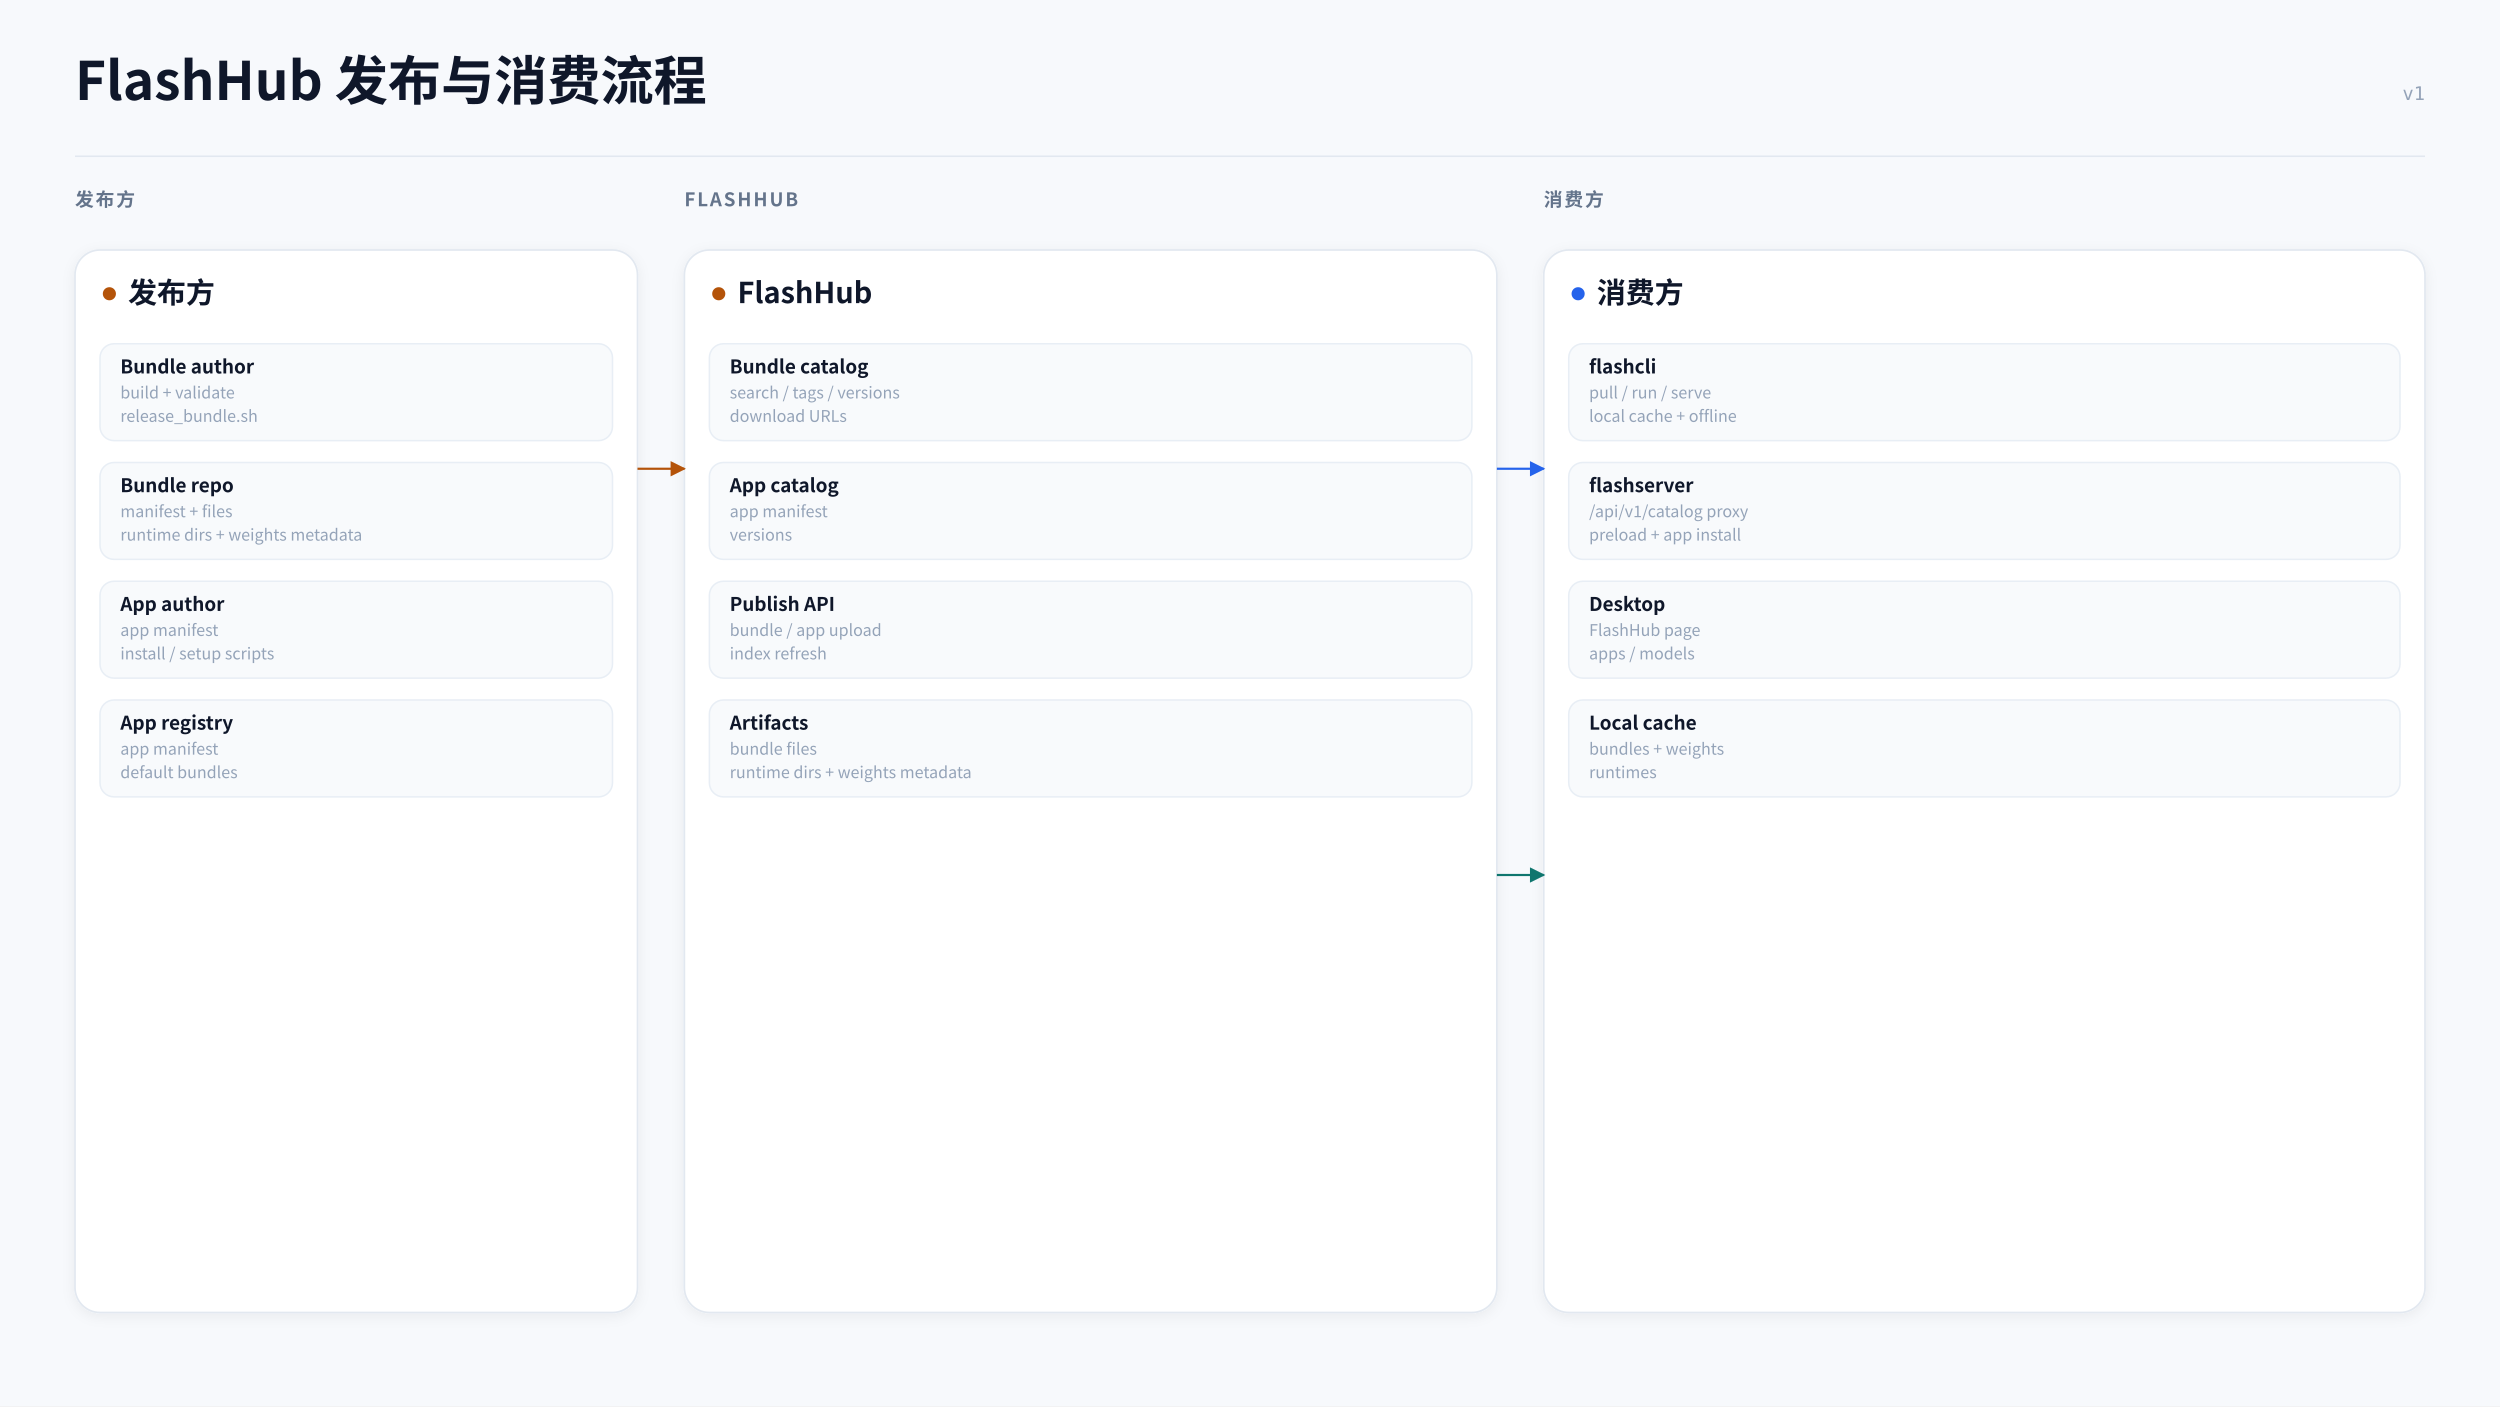
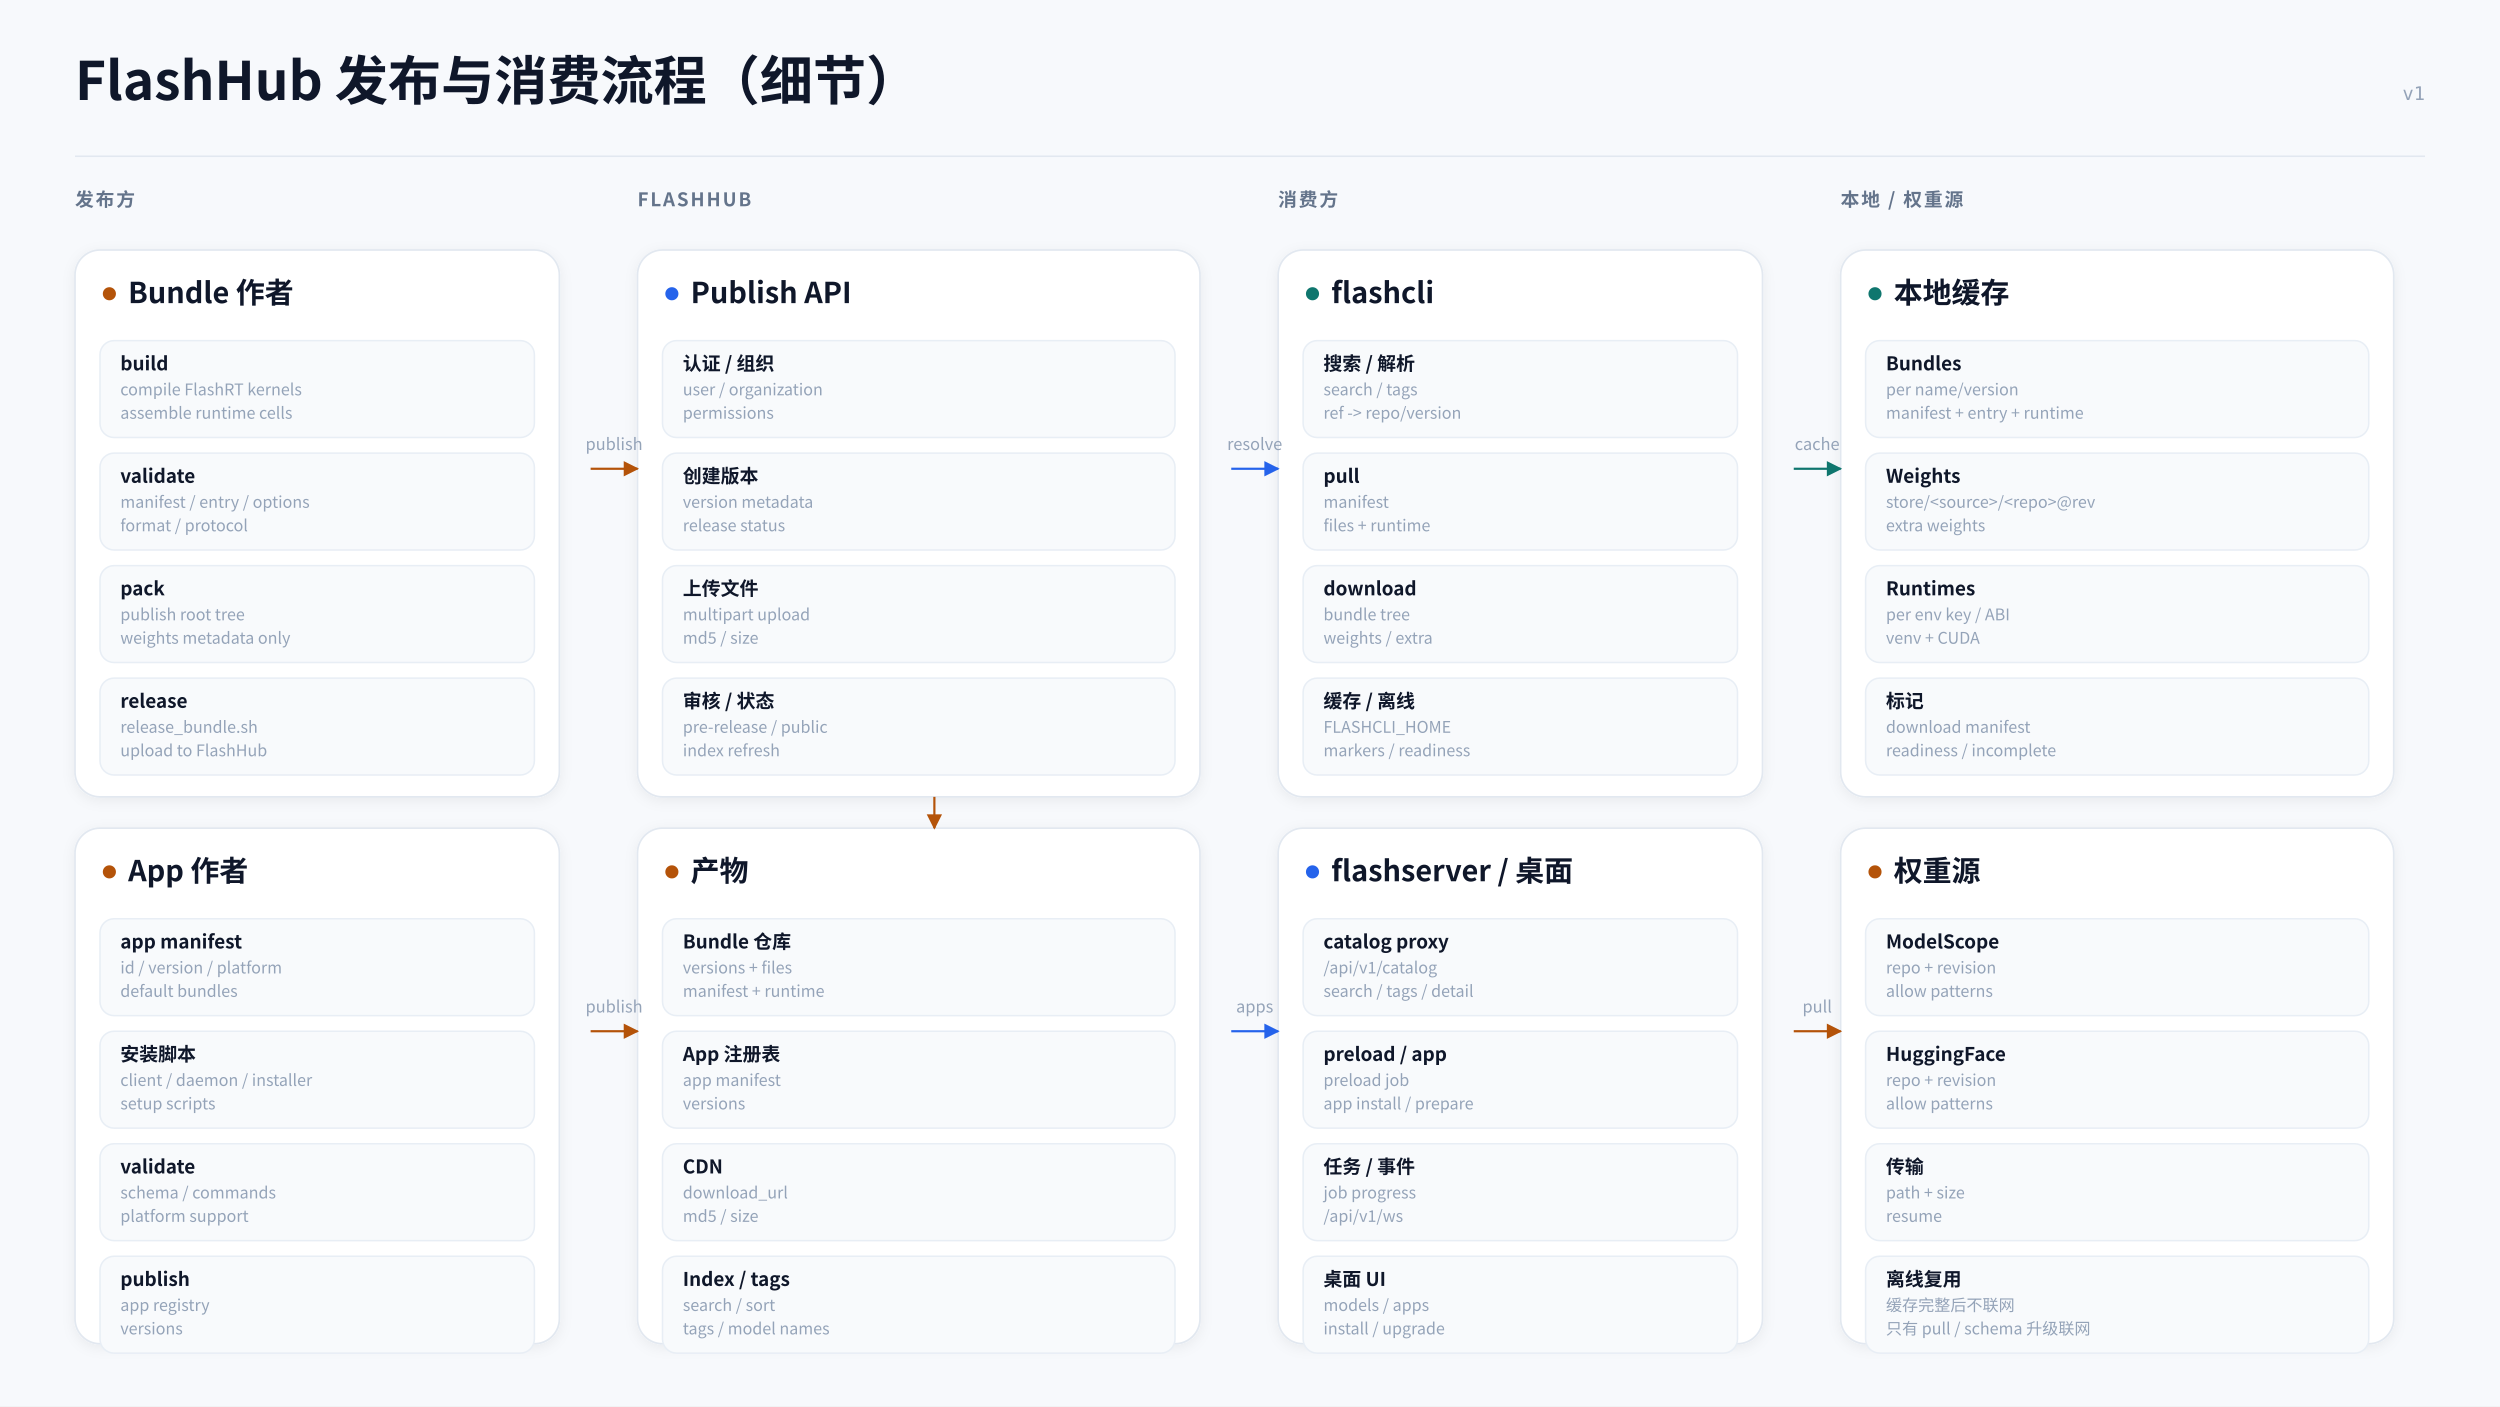
<svg xmlns="http://www.w3.org/2000/svg" width="1600" height="900" viewBox="0 0 1600 900">
  <defs>
    <filter id="shadow" x="-20%" y="-20%" width="140%" height="140%">
      <feDropShadow dx="0" dy="2" stdDeviation="4" flood-color="#0F172A" flood-opacity="0.06" />
    </filter>
    <marker id="arrow-blue" viewBox="0 0 10 10" refX="9" refY="5" markerWidth="7" markerHeight="7" orient="auto-start-reverse">
      <path d="M 0 0 L 10 5 L 0 10 z" fill="#2563EB" />
    </marker>
    <marker id="arrow-green" viewBox="0 0 10 10" refX="9" refY="5" markerWidth="7" markerHeight="7" orient="auto-start-reverse">
      <path d="M 0 0 L 10 5 L 0 10 z" fill="#0F766E" />
    </marker>
    <marker id="arrow-amber" viewBox="0 0 10 10" refX="9" refY="5" markerWidth="7" markerHeight="7" orient="auto-start-reverse">
      <path d="M 0 0 L 10 5 L 0 10 z" fill="#B45309" />
    </marker>
    <marker id="arrow-red" viewBox="0 0 10 10" refX="9" refY="5" markerWidth="7" markerHeight="7" orient="auto-start-reverse">
      <path d="M 0 0 L 10 5 L 0 10 z" fill="#DC2626" />
    </marker>
  </defs>
  <rect width="1600" height="900" fill="#F7F9FC" />
  <path d="M 48 100 L 1552 100" stroke="#E2E8F0" stroke-width="1" />
-   <text x="48" y="64" text-anchor="start" font-family="Noto Sans CJK SC, Microsoft YaHei, sans-serif" font-size="34" font-weight="700" fill="#0F172A">FlashHub 发布与消费流程</text>
+   <text x="48" y="64" text-anchor="start" font-family="Noto Sans CJK SC, Microsoft YaHei, sans-serif" font-size="34" font-weight="700" fill="#0F172A">FlashHub 发布与消费流程（细节）</text>
  <text x="1552" y="64" text-anchor="end" font-family="JetBrains Mono, Consolas, monospace" font-size="12" font-weight="400" fill="#94A3B8">v1</text>
  <text x="48" y="132" text-anchor="start" font-family="Noto Sans CJK SC, Microsoft YaHei, sans-serif" font-size="12" font-weight="600" fill="#64748B" letter-spacing="1.2">发布方</text>
-   <text x="438" y="132" text-anchor="start" font-family="Noto Sans CJK SC, Microsoft YaHei, sans-serif" font-size="12" font-weight="600" fill="#64748B" letter-spacing="1.2">FLASHHUB</text>
-   <text x="988" y="132" text-anchor="start" font-family="Noto Sans CJK SC, Microsoft YaHei, sans-serif" font-size="12" font-weight="600" fill="#64748B" letter-spacing="1.2">消费方</text>
-   <rect x="48" y="160" width="360" height="680" rx="16" fill="#FFFFFF" stroke="#E2E8F0" stroke-width="1.1" filter="url(#shadow)" />
+   <text x="408" y="132" text-anchor="start" font-family="Noto Sans CJK SC, Microsoft YaHei, sans-serif" font-size="12" font-weight="600" fill="#64748B" letter-spacing="1.2">FLASHHUB</text>
+   <text x="818" y="132" text-anchor="start" font-family="Noto Sans CJK SC, Microsoft YaHei, sans-serif" font-size="12" font-weight="600" fill="#64748B" letter-spacing="1.2">消费方</text>
+   <text x="1178" y="132" text-anchor="start" font-family="Noto Sans CJK SC, Microsoft YaHei, sans-serif" font-size="12" font-weight="600" fill="#64748B" letter-spacing="1.2">本地 / 权重源</text>
+   <rect x="48" y="160" width="310" height="350" rx="16" fill="#FFFFFF" stroke="#E2E8F0" stroke-width="1.1" filter="url(#shadow)" />
  <circle cx="70" cy="188" r="4.2" fill="#B45309" />
-   <text x="82" y="194" text-anchor="start" font-family="Noto Sans CJK SC, Microsoft YaHei, sans-serif" font-size="18.5" font-weight="700" fill="#0F172A">发布方</text>
-   <rect x="64" y="220" width="328" height="62" rx="9" fill="#F8FAFC" stroke="#E8EEF5" stroke-width="1" />
-   <text x="77" y="239" text-anchor="start" font-family="Noto Sans CJK SC, Microsoft YaHei, sans-serif" font-size="12.1" font-weight="600" fill="#0F172A">Bundle author</text>
-   <text x="77" y="255" text-anchor="start" font-family="Noto Sans CJK SC, Microsoft YaHei, sans-serif" font-size="10.3" font-weight="400" fill="#94A3B8">build + validate</text>
-   <text x="77" y="270" text-anchor="start" font-family="Noto Sans CJK SC, Microsoft YaHei, sans-serif" font-size="10.3" font-weight="400" fill="#94A3B8">release_bundle.sh</text>
-   <rect x="64" y="296" width="328" height="62" rx="9" fill="#F8FAFC" stroke="#E8EEF5" stroke-width="1" />
-   <text x="77" y="315" text-anchor="start" font-family="Noto Sans CJK SC, Microsoft YaHei, sans-serif" font-size="12.1" font-weight="600" fill="#0F172A">Bundle repo</text>
-   <text x="77" y="331" text-anchor="start" font-family="Noto Sans CJK SC, Microsoft YaHei, sans-serif" font-size="10.3" font-weight="400" fill="#94A3B8">manifest + files</text>
-   <text x="77" y="346" text-anchor="start" font-family="Noto Sans CJK SC, Microsoft YaHei, sans-serif" font-size="10.3" font-weight="400" fill="#94A3B8">runtime dirs + weights metadata</text>
-   <rect x="64" y="372" width="328" height="62" rx="9" fill="#F8FAFC" stroke="#E8EEF5" stroke-width="1" />
-   <text x="77" y="391" text-anchor="start" font-family="Noto Sans CJK SC, Microsoft YaHei, sans-serif" font-size="12.1" font-weight="600" fill="#0F172A">App author</text>
-   <text x="77" y="407" text-anchor="start" font-family="Noto Sans CJK SC, Microsoft YaHei, sans-serif" font-size="10.3" font-weight="400" fill="#94A3B8">app manifest</text>
-   <text x="77" y="422" text-anchor="start" font-family="Noto Sans CJK SC, Microsoft YaHei, sans-serif" font-size="10.3" font-weight="400" fill="#94A3B8">install / setup scripts</text>
-   <rect x="64" y="448" width="328" height="62" rx="9" fill="#F8FAFC" stroke="#E8EEF5" stroke-width="1" />
-   <text x="77" y="467" text-anchor="start" font-family="Noto Sans CJK SC, Microsoft YaHei, sans-serif" font-size="12.1" font-weight="600" fill="#0F172A">App registry</text>
-   <text x="77" y="483" text-anchor="start" font-family="Noto Sans CJK SC, Microsoft YaHei, sans-serif" font-size="10.3" font-weight="400" fill="#94A3B8">app manifest</text>
-   <text x="77" y="498" text-anchor="start" font-family="Noto Sans CJK SC, Microsoft YaHei, sans-serif" font-size="10.3" font-weight="400" fill="#94A3B8">default bundles</text>
-   <rect x="438" y="160" width="520" height="680" rx="16" fill="#FFFFFF" stroke="#E2E8F0" stroke-width="1.1" filter="url(#shadow)" />
-   <circle cx="460" cy="188" r="4.2" fill="#B45309" />
-   <text x="472" y="194" text-anchor="start" font-family="Noto Sans CJK SC, Microsoft YaHei, sans-serif" font-size="18.5" font-weight="700" fill="#0F172A">FlashHub</text>
-   <rect x="454" y="220" width="488" height="62" rx="9" fill="#F8FAFC" stroke="#E8EEF5" stroke-width="1" />
-   <text x="467" y="239" text-anchor="start" font-family="Noto Sans CJK SC, Microsoft YaHei, sans-serif" font-size="12.1" font-weight="600" fill="#0F172A">Bundle catalog</text>
-   <text x="467" y="255" text-anchor="start" font-family="Noto Sans CJK SC, Microsoft YaHei, sans-serif" font-size="10.3" font-weight="400" fill="#94A3B8">search / tags / versions</text>
-   <text x="467" y="270" text-anchor="start" font-family="Noto Sans CJK SC, Microsoft YaHei, sans-serif" font-size="10.3" font-weight="400" fill="#94A3B8">download URLs</text>
-   <rect x="454" y="296" width="488" height="62" rx="9" fill="#F8FAFC" stroke="#E8EEF5" stroke-width="1" />
-   <text x="467" y="315" text-anchor="start" font-family="Noto Sans CJK SC, Microsoft YaHei, sans-serif" font-size="12.1" font-weight="600" fill="#0F172A">App catalog</text>
-   <text x="467" y="331" text-anchor="start" font-family="Noto Sans CJK SC, Microsoft YaHei, sans-serif" font-size="10.3" font-weight="400" fill="#94A3B8">app manifest</text>
-   <text x="467" y="346" text-anchor="start" font-family="Noto Sans CJK SC, Microsoft YaHei, sans-serif" font-size="10.3" font-weight="400" fill="#94A3B8">versions</text>
-   <rect x="454" y="372" width="488" height="62" rx="9" fill="#F8FAFC" stroke="#E8EEF5" stroke-width="1" />
-   <text x="467" y="391" text-anchor="start" font-family="Noto Sans CJK SC, Microsoft YaHei, sans-serif" font-size="12.1" font-weight="600" fill="#0F172A">Publish API</text>
-   <text x="467" y="407" text-anchor="start" font-family="Noto Sans CJK SC, Microsoft YaHei, sans-serif" font-size="10.3" font-weight="400" fill="#94A3B8">bundle / app upload</text>
-   <text x="467" y="422" text-anchor="start" font-family="Noto Sans CJK SC, Microsoft YaHei, sans-serif" font-size="10.3" font-weight="400" fill="#94A3B8">index refresh</text>
-   <rect x="454" y="448" width="488" height="62" rx="9" fill="#F8FAFC" stroke="#E8EEF5" stroke-width="1" />
-   <text x="467" y="467" text-anchor="start" font-family="Noto Sans CJK SC, Microsoft YaHei, sans-serif" font-size="12.1" font-weight="600" fill="#0F172A">Artifacts</text>
-   <text x="467" y="483" text-anchor="start" font-family="Noto Sans CJK SC, Microsoft YaHei, sans-serif" font-size="10.3" font-weight="400" fill="#94A3B8">bundle files</text>
-   <text x="467" y="498" text-anchor="start" font-family="Noto Sans CJK SC, Microsoft YaHei, sans-serif" font-size="10.3" font-weight="400" fill="#94A3B8">runtime dirs + weights metadata</text>
-   <rect x="988" y="160" width="564" height="680" rx="16" fill="#FFFFFF" stroke="#E2E8F0" stroke-width="1.1" filter="url(#shadow)" />
-   <circle cx="1010" cy="188" r="4.2" fill="#2563EB" />
-   <text x="1022" y="194" text-anchor="start" font-family="Noto Sans CJK SC, Microsoft YaHei, sans-serif" font-size="18.5" font-weight="700" fill="#0F172A">消费方</text>
-   <rect x="1004" y="220" width="532" height="62" rx="9" fill="#F8FAFC" stroke="#E8EEF5" stroke-width="1" />
-   <text x="1017" y="239" text-anchor="start" font-family="Noto Sans CJK SC, Microsoft YaHei, sans-serif" font-size="12.1" font-weight="600" fill="#0F172A">flashcli</text>
-   <text x="1017" y="255" text-anchor="start" font-family="Noto Sans CJK SC, Microsoft YaHei, sans-serif" font-size="10.3" font-weight="400" fill="#94A3B8">pull / run / serve</text>
-   <text x="1017" y="270" text-anchor="start" font-family="Noto Sans CJK SC, Microsoft YaHei, sans-serif" font-size="10.3" font-weight="400" fill="#94A3B8">local cache + offline</text>
-   <rect x="1004" y="296" width="532" height="62" rx="9" fill="#F8FAFC" stroke="#E8EEF5" stroke-width="1" />
-   <text x="1017" y="315" text-anchor="start" font-family="Noto Sans CJK SC, Microsoft YaHei, sans-serif" font-size="12.1" font-weight="600" fill="#0F172A">flashserver</text>
-   <text x="1017" y="331" text-anchor="start" font-family="Noto Sans CJK SC, Microsoft YaHei, sans-serif" font-size="10.3" font-weight="400" fill="#94A3B8">/api/v1/catalog proxy</text>
-   <text x="1017" y="346" text-anchor="start" font-family="Noto Sans CJK SC, Microsoft YaHei, sans-serif" font-size="10.3" font-weight="400" fill="#94A3B8">preload + app install</text>
-   <rect x="1004" y="372" width="532" height="62" rx="9" fill="#F8FAFC" stroke="#E8EEF5" stroke-width="1" />
-   <text x="1017" y="391" text-anchor="start" font-family="Noto Sans CJK SC, Microsoft YaHei, sans-serif" font-size="12.1" font-weight="600" fill="#0F172A">Desktop</text>
-   <text x="1017" y="407" text-anchor="start" font-family="Noto Sans CJK SC, Microsoft YaHei, sans-serif" font-size="10.3" font-weight="400" fill="#94A3B8">FlashHub page</text>
-   <text x="1017" y="422" text-anchor="start" font-family="Noto Sans CJK SC, Microsoft YaHei, sans-serif" font-size="10.3" font-weight="400" fill="#94A3B8">apps / models</text>
-   <rect x="1004" y="448" width="532" height="62" rx="9" fill="#F8FAFC" stroke="#E8EEF5" stroke-width="1" />
-   <text x="1017" y="467" text-anchor="start" font-family="Noto Sans CJK SC, Microsoft YaHei, sans-serif" font-size="12.1" font-weight="600" fill="#0F172A">Local cache</text>
-   <text x="1017" y="483" text-anchor="start" font-family="Noto Sans CJK SC, Microsoft YaHei, sans-serif" font-size="10.3" font-weight="400" fill="#94A3B8">bundles + weights</text>
-   <text x="1017" y="498" text-anchor="start" font-family="Noto Sans CJK SC, Microsoft YaHei, sans-serif" font-size="10.3" font-weight="400" fill="#94A3B8">runtimes</text>
-   <path d="M 408 300 L 438 300" fill="none" stroke="#B45309" stroke-width="1.4" marker-end="url(#arrow-amber)" />
-   <path d="M 958 300 L 988 300" fill="none" stroke="#2563EB" stroke-width="1.4" marker-end="url(#arrow-blue)" />
-   <path d="M 958 560 L 988 560" fill="none" stroke="#0F766E" stroke-width="1.4" marker-end="url(#arrow-green)" />
+   <text x="82" y="194" text-anchor="start" font-family="Noto Sans CJK SC, Microsoft YaHei, sans-serif" font-size="18.5" font-weight="700" fill="#0F172A">Bundle 作者</text>
+   <rect x="64" y="218" width="278" height="62" rx="9" fill="#F8FAFC" stroke="#E8EEF5" stroke-width="1" />
+   <text x="77" y="237" text-anchor="start" font-family="Noto Sans CJK SC, Microsoft YaHei, sans-serif" font-size="12.1" font-weight="600" fill="#0F172A">build</text>
+   <text x="77" y="253" text-anchor="start" font-family="Noto Sans CJK SC, Microsoft YaHei, sans-serif" font-size="10.3" font-weight="400" fill="#94A3B8">compile FlashRT kernels</text>
+   <text x="77" y="268" text-anchor="start" font-family="Noto Sans CJK SC, Microsoft YaHei, sans-serif" font-size="10.3" font-weight="400" fill="#94A3B8">assemble runtime cells</text>
+   <rect x="64" y="290" width="278" height="62" rx="9" fill="#F8FAFC" stroke="#E8EEF5" stroke-width="1" />
+   <text x="77" y="309" text-anchor="start" font-family="Noto Sans CJK SC, Microsoft YaHei, sans-serif" font-size="12.1" font-weight="600" fill="#0F172A">validate</text>
+   <text x="77" y="325" text-anchor="start" font-family="Noto Sans CJK SC, Microsoft YaHei, sans-serif" font-size="10.3" font-weight="400" fill="#94A3B8">manifest / entry / options</text>
+   <text x="77" y="340" text-anchor="start" font-family="Noto Sans CJK SC, Microsoft YaHei, sans-serif" font-size="10.3" font-weight="400" fill="#94A3B8">format / protocol</text>
+   <rect x="64" y="362" width="278" height="62" rx="9" fill="#F8FAFC" stroke="#E8EEF5" stroke-width="1" />
+   <text x="77" y="381" text-anchor="start" font-family="Noto Sans CJK SC, Microsoft YaHei, sans-serif" font-size="12.1" font-weight="600" fill="#0F172A">pack</text>
+   <text x="77" y="397" text-anchor="start" font-family="Noto Sans CJK SC, Microsoft YaHei, sans-serif" font-size="10.3" font-weight="400" fill="#94A3B8">publish root tree</text>
+   <text x="77" y="412" text-anchor="start" font-family="Noto Sans CJK SC, Microsoft YaHei, sans-serif" font-size="10.3" font-weight="400" fill="#94A3B8">weights metadata only</text>
+   <rect x="64" y="434" width="278" height="62" rx="9" fill="#F8FAFC" stroke="#E8EEF5" stroke-width="1" />
+   <text x="77" y="453" text-anchor="start" font-family="Noto Sans CJK SC, Microsoft YaHei, sans-serif" font-size="12.1" font-weight="600" fill="#0F172A">release</text>
+   <text x="77" y="469" text-anchor="start" font-family="Noto Sans CJK SC, Microsoft YaHei, sans-serif" font-size="10.3" font-weight="400" fill="#94A3B8">release_bundle.sh</text>
+   <text x="77" y="484" text-anchor="start" font-family="Noto Sans CJK SC, Microsoft YaHei, sans-serif" font-size="10.3" font-weight="400" fill="#94A3B8">upload to FlashHub</text>
+   <rect x="48" y="530" width="310" height="330" rx="16" fill="#FFFFFF" stroke="#E2E8F0" stroke-width="1.1" filter="url(#shadow)" />
+   <circle cx="70" cy="558" r="4.2" fill="#B45309" />
+   <text x="82" y="564" text-anchor="start" font-family="Noto Sans CJK SC, Microsoft YaHei, sans-serif" font-size="18.5" font-weight="700" fill="#0F172A">App 作者</text>
+   <rect x="64" y="588" width="278" height="62" rx="9" fill="#F8FAFC" stroke="#E8EEF5" stroke-width="1" />
+   <text x="77" y="607" text-anchor="start" font-family="Noto Sans CJK SC, Microsoft YaHei, sans-serif" font-size="12.1" font-weight="600" fill="#0F172A">app manifest</text>
+   <text x="77" y="623" text-anchor="start" font-family="Noto Sans CJK SC, Microsoft YaHei, sans-serif" font-size="10.3" font-weight="400" fill="#94A3B8">id / version / platform</text>
+   <text x="77" y="638" text-anchor="start" font-family="Noto Sans CJK SC, Microsoft YaHei, sans-serif" font-size="10.3" font-weight="400" fill="#94A3B8">default bundles</text>
+   <rect x="64" y="660" width="278" height="62" rx="9" fill="#F8FAFC" stroke="#E8EEF5" stroke-width="1" />
+   <text x="77" y="679" text-anchor="start" font-family="Noto Sans CJK SC, Microsoft YaHei, sans-serif" font-size="12.1" font-weight="600" fill="#0F172A">安装脚本</text>
+   <text x="77" y="695" text-anchor="start" font-family="Noto Sans CJK SC, Microsoft YaHei, sans-serif" font-size="10.3" font-weight="400" fill="#94A3B8">client / daemon / installer</text>
+   <text x="77" y="710" text-anchor="start" font-family="Noto Sans CJK SC, Microsoft YaHei, sans-serif" font-size="10.3" font-weight="400" fill="#94A3B8">setup scripts</text>
+   <rect x="64" y="732" width="278" height="62" rx="9" fill="#F8FAFC" stroke="#E8EEF5" stroke-width="1" />
+   <text x="77" y="751" text-anchor="start" font-family="Noto Sans CJK SC, Microsoft YaHei, sans-serif" font-size="12.1" font-weight="600" fill="#0F172A">validate</text>
+   <text x="77" y="767" text-anchor="start" font-family="Noto Sans CJK SC, Microsoft YaHei, sans-serif" font-size="10.3" font-weight="400" fill="#94A3B8">schema / commands</text>
+   <text x="77" y="782" text-anchor="start" font-family="Noto Sans CJK SC, Microsoft YaHei, sans-serif" font-size="10.3" font-weight="400" fill="#94A3B8">platform support</text>
+   <rect x="64" y="804" width="278" height="62" rx="9" fill="#F8FAFC" stroke="#E8EEF5" stroke-width="1" />
+   <text x="77" y="823" text-anchor="start" font-family="Noto Sans CJK SC, Microsoft YaHei, sans-serif" font-size="12.1" font-weight="600" fill="#0F172A">publish</text>
+   <text x="77" y="839" text-anchor="start" font-family="Noto Sans CJK SC, Microsoft YaHei, sans-serif" font-size="10.3" font-weight="400" fill="#94A3B8">app registry</text>
+   <text x="77" y="854" text-anchor="start" font-family="Noto Sans CJK SC, Microsoft YaHei, sans-serif" font-size="10.3" font-weight="400" fill="#94A3B8">versions</text>
+   <rect x="408" y="160" width="360" height="350" rx="16" fill="#FFFFFF" stroke="#E2E8F0" stroke-width="1.1" filter="url(#shadow)" />
+   <circle cx="430" cy="188" r="4.2" fill="#2563EB" />
+   <text x="442" y="194" text-anchor="start" font-family="Noto Sans CJK SC, Microsoft YaHei, sans-serif" font-size="18.5" font-weight="700" fill="#0F172A">Publish API</text>
+   <rect x="424" y="218" width="328" height="62" rx="9" fill="#F8FAFC" stroke="#E8EEF5" stroke-width="1" />
+   <text x="437" y="237" text-anchor="start" font-family="Noto Sans CJK SC, Microsoft YaHei, sans-serif" font-size="12.1" font-weight="600" fill="#0F172A">认证 / 组织</text>
+   <text x="437" y="253" text-anchor="start" font-family="Noto Sans CJK SC, Microsoft YaHei, sans-serif" font-size="10.3" font-weight="400" fill="#94A3B8">user / organization</text>
+   <text x="437" y="268" text-anchor="start" font-family="Noto Sans CJK SC, Microsoft YaHei, sans-serif" font-size="10.3" font-weight="400" fill="#94A3B8">permissions</text>
+   <rect x="424" y="290" width="328" height="62" rx="9" fill="#F8FAFC" stroke="#E8EEF5" stroke-width="1" />
+   <text x="437" y="309" text-anchor="start" font-family="Noto Sans CJK SC, Microsoft YaHei, sans-serif" font-size="12.1" font-weight="600" fill="#0F172A">创建版本</text>
+   <text x="437" y="325" text-anchor="start" font-family="Noto Sans CJK SC, Microsoft YaHei, sans-serif" font-size="10.3" font-weight="400" fill="#94A3B8">version metadata</text>
+   <text x="437" y="340" text-anchor="start" font-family="Noto Sans CJK SC, Microsoft YaHei, sans-serif" font-size="10.3" font-weight="400" fill="#94A3B8">release status</text>
+   <rect x="424" y="362" width="328" height="62" rx="9" fill="#F8FAFC" stroke="#E8EEF5" stroke-width="1" />
+   <text x="437" y="381" text-anchor="start" font-family="Noto Sans CJK SC, Microsoft YaHei, sans-serif" font-size="12.1" font-weight="600" fill="#0F172A">上传文件</text>
+   <text x="437" y="397" text-anchor="start" font-family="Noto Sans CJK SC, Microsoft YaHei, sans-serif" font-size="10.3" font-weight="400" fill="#94A3B8">multipart upload</text>
+   <text x="437" y="412" text-anchor="start" font-family="Noto Sans CJK SC, Microsoft YaHei, sans-serif" font-size="10.3" font-weight="400" fill="#94A3B8">md5 / size</text>
+   <rect x="424" y="434" width="328" height="62" rx="9" fill="#F8FAFC" stroke="#E8EEF5" stroke-width="1" />
+   <text x="437" y="453" text-anchor="start" font-family="Noto Sans CJK SC, Microsoft YaHei, sans-serif" font-size="12.1" font-weight="600" fill="#0F172A">审核 / 状态</text>
+   <text x="437" y="469" text-anchor="start" font-family="Noto Sans CJK SC, Microsoft YaHei, sans-serif" font-size="10.3" font-weight="400" fill="#94A3B8">pre-release / public</text>
+   <text x="437" y="484" text-anchor="start" font-family="Noto Sans CJK SC, Microsoft YaHei, sans-serif" font-size="10.3" font-weight="400" fill="#94A3B8">index refresh</text>
+   <rect x="408" y="530" width="360" height="330" rx="16" fill="#FFFFFF" stroke="#E2E8F0" stroke-width="1.1" filter="url(#shadow)" />
+   <circle cx="430" cy="558" r="4.2" fill="#B45309" />
+   <text x="442" y="564" text-anchor="start" font-family="Noto Sans CJK SC, Microsoft YaHei, sans-serif" font-size="18.5" font-weight="700" fill="#0F172A">产物</text>
+   <rect x="424" y="588" width="328" height="62" rx="9" fill="#F8FAFC" stroke="#E8EEF5" stroke-width="1" />
+   <text x="437" y="607" text-anchor="start" font-family="Noto Sans CJK SC, Microsoft YaHei, sans-serif" font-size="12.1" font-weight="600" fill="#0F172A">Bundle 仓库</text>
+   <text x="437" y="623" text-anchor="start" font-family="Noto Sans CJK SC, Microsoft YaHei, sans-serif" font-size="10.3" font-weight="400" fill="#94A3B8">versions + files</text>
+   <text x="437" y="638" text-anchor="start" font-family="Noto Sans CJK SC, Microsoft YaHei, sans-serif" font-size="10.3" font-weight="400" fill="#94A3B8">manifest + runtime</text>
+   <rect x="424" y="660" width="328" height="62" rx="9" fill="#F8FAFC" stroke="#E8EEF5" stroke-width="1" />
+   <text x="437" y="679" text-anchor="start" font-family="Noto Sans CJK SC, Microsoft YaHei, sans-serif" font-size="12.1" font-weight="600" fill="#0F172A">App 注册表</text>
+   <text x="437" y="695" text-anchor="start" font-family="Noto Sans CJK SC, Microsoft YaHei, sans-serif" font-size="10.3" font-weight="400" fill="#94A3B8">app manifest</text>
+   <text x="437" y="710" text-anchor="start" font-family="Noto Sans CJK SC, Microsoft YaHei, sans-serif" font-size="10.3" font-weight="400" fill="#94A3B8">versions</text>
+   <rect x="424" y="732" width="328" height="62" rx="9" fill="#F8FAFC" stroke="#E8EEF5" stroke-width="1" />
+   <text x="437" y="751" text-anchor="start" font-family="Noto Sans CJK SC, Microsoft YaHei, sans-serif" font-size="12.1" font-weight="600" fill="#0F172A">CDN</text>
+   <text x="437" y="767" text-anchor="start" font-family="Noto Sans CJK SC, Microsoft YaHei, sans-serif" font-size="10.3" font-weight="400" fill="#94A3B8">download_url</text>
+   <text x="437" y="782" text-anchor="start" font-family="Noto Sans CJK SC, Microsoft YaHei, sans-serif" font-size="10.3" font-weight="400" fill="#94A3B8">md5 / size</text>
+   <rect x="424" y="804" width="328" height="62" rx="9" fill="#F8FAFC" stroke="#E8EEF5" stroke-width="1" />
+   <text x="437" y="823" text-anchor="start" font-family="Noto Sans CJK SC, Microsoft YaHei, sans-serif" font-size="12.1" font-weight="600" fill="#0F172A">Index / tags</text>
+   <text x="437" y="839" text-anchor="start" font-family="Noto Sans CJK SC, Microsoft YaHei, sans-serif" font-size="10.3" font-weight="400" fill="#94A3B8">search / sort</text>
+   <text x="437" y="854" text-anchor="start" font-family="Noto Sans CJK SC, Microsoft YaHei, sans-serif" font-size="10.3" font-weight="400" fill="#94A3B8">tags / model names</text>
+   <rect x="818" y="160" width="310" height="350" rx="16" fill="#FFFFFF" stroke="#E2E8F0" stroke-width="1.1" filter="url(#shadow)" />
+   <circle cx="840" cy="188" r="4.2" fill="#0F766E" />
+   <text x="852" y="194" text-anchor="start" font-family="Noto Sans CJK SC, Microsoft YaHei, sans-serif" font-size="18.5" font-weight="700" fill="#0F172A">flashcli</text>
+   <rect x="834" y="218" width="278" height="62" rx="9" fill="#F8FAFC" stroke="#E8EEF5" stroke-width="1" />
+   <text x="847" y="237" text-anchor="start" font-family="Noto Sans CJK SC, Microsoft YaHei, sans-serif" font-size="12.1" font-weight="600" fill="#0F172A">搜索 / 解析</text>
+   <text x="847" y="253" text-anchor="start" font-family="Noto Sans CJK SC, Microsoft YaHei, sans-serif" font-size="10.3" font-weight="400" fill="#94A3B8">search / tags</text>
+   <text x="847" y="268" text-anchor="start" font-family="Noto Sans CJK SC, Microsoft YaHei, sans-serif" font-size="10.3" font-weight="400" fill="#94A3B8">ref -&gt; repo/version</text>
+   <rect x="834" y="290" width="278" height="62" rx="9" fill="#F8FAFC" stroke="#E8EEF5" stroke-width="1" />
+   <text x="847" y="309" text-anchor="start" font-family="Noto Sans CJK SC, Microsoft YaHei, sans-serif" font-size="12.1" font-weight="600" fill="#0F172A">pull</text>
+   <text x="847" y="325" text-anchor="start" font-family="Noto Sans CJK SC, Microsoft YaHei, sans-serif" font-size="10.3" font-weight="400" fill="#94A3B8">manifest</text>
+   <text x="847" y="340" text-anchor="start" font-family="Noto Sans CJK SC, Microsoft YaHei, sans-serif" font-size="10.3" font-weight="400" fill="#94A3B8">files + runtime</text>
+   <rect x="834" y="362" width="278" height="62" rx="9" fill="#F8FAFC" stroke="#E8EEF5" stroke-width="1" />
+   <text x="847" y="381" text-anchor="start" font-family="Noto Sans CJK SC, Microsoft YaHei, sans-serif" font-size="12.1" font-weight="600" fill="#0F172A">download</text>
+   <text x="847" y="397" text-anchor="start" font-family="Noto Sans CJK SC, Microsoft YaHei, sans-serif" font-size="10.3" font-weight="400" fill="#94A3B8">bundle tree</text>
+   <text x="847" y="412" text-anchor="start" font-family="Noto Sans CJK SC, Microsoft YaHei, sans-serif" font-size="10.3" font-weight="400" fill="#94A3B8">weights / extra</text>
+   <rect x="834" y="434" width="278" height="62" rx="9" fill="#F8FAFC" stroke="#E8EEF5" stroke-width="1" />
+   <text x="847" y="453" text-anchor="start" font-family="Noto Sans CJK SC, Microsoft YaHei, sans-serif" font-size="12.1" font-weight="600" fill="#0F172A">缓存 / 离线</text>
+   <text x="847" y="469" text-anchor="start" font-family="Noto Sans CJK SC, Microsoft YaHei, sans-serif" font-size="10.3" font-weight="400" fill="#94A3B8">FLASHCLI_HOME</text>
+   <text x="847" y="484" text-anchor="start" font-family="Noto Sans CJK SC, Microsoft YaHei, sans-serif" font-size="10.3" font-weight="400" fill="#94A3B8">markers / readiness</text>
+   <rect x="818" y="530" width="310" height="330" rx="16" fill="#FFFFFF" stroke="#E2E8F0" stroke-width="1.1" filter="url(#shadow)" />
+   <circle cx="840" cy="558" r="4.2" fill="#2563EB" />
+   <text x="852" y="564" text-anchor="start" font-family="Noto Sans CJK SC, Microsoft YaHei, sans-serif" font-size="18.5" font-weight="700" fill="#0F172A">flashserver / 桌面</text>
+   <rect x="834" y="588" width="278" height="62" rx="9" fill="#F8FAFC" stroke="#E8EEF5" stroke-width="1" />
+   <text x="847" y="607" text-anchor="start" font-family="Noto Sans CJK SC, Microsoft YaHei, sans-serif" font-size="12.1" font-weight="600" fill="#0F172A">catalog proxy</text>
+   <text x="847" y="623" text-anchor="start" font-family="Noto Sans CJK SC, Microsoft YaHei, sans-serif" font-size="10.3" font-weight="400" fill="#94A3B8">/api/v1/catalog</text>
+   <text x="847" y="638" text-anchor="start" font-family="Noto Sans CJK SC, Microsoft YaHei, sans-serif" font-size="10.3" font-weight="400" fill="#94A3B8">search / tags / detail</text>
+   <rect x="834" y="660" width="278" height="62" rx="9" fill="#F8FAFC" stroke="#E8EEF5" stroke-width="1" />
+   <text x="847" y="679" text-anchor="start" font-family="Noto Sans CJK SC, Microsoft YaHei, sans-serif" font-size="12.1" font-weight="600" fill="#0F172A">preload / app</text>
+   <text x="847" y="695" text-anchor="start" font-family="Noto Sans CJK SC, Microsoft YaHei, sans-serif" font-size="10.3" font-weight="400" fill="#94A3B8">preload job</text>
+   <text x="847" y="710" text-anchor="start" font-family="Noto Sans CJK SC, Microsoft YaHei, sans-serif" font-size="10.3" font-weight="400" fill="#94A3B8">app install / prepare</text>
+   <rect x="834" y="732" width="278" height="62" rx="9" fill="#F8FAFC" stroke="#E8EEF5" stroke-width="1" />
+   <text x="847" y="751" text-anchor="start" font-family="Noto Sans CJK SC, Microsoft YaHei, sans-serif" font-size="12.1" font-weight="600" fill="#0F172A">任务 / 事件</text>
+   <text x="847" y="767" text-anchor="start" font-family="Noto Sans CJK SC, Microsoft YaHei, sans-serif" font-size="10.3" font-weight="400" fill="#94A3B8">job progress</text>
+   <text x="847" y="782" text-anchor="start" font-family="Noto Sans CJK SC, Microsoft YaHei, sans-serif" font-size="10.3" font-weight="400" fill="#94A3B8">/api/v1/ws</text>
+   <rect x="834" y="804" width="278" height="62" rx="9" fill="#F8FAFC" stroke="#E8EEF5" stroke-width="1" />
+   <text x="847" y="823" text-anchor="start" font-family="Noto Sans CJK SC, Microsoft YaHei, sans-serif" font-size="12.1" font-weight="600" fill="#0F172A">桌面 UI</text>
+   <text x="847" y="839" text-anchor="start" font-family="Noto Sans CJK SC, Microsoft YaHei, sans-serif" font-size="10.3" font-weight="400" fill="#94A3B8">models / apps</text>
+   <text x="847" y="854" text-anchor="start" font-family="Noto Sans CJK SC, Microsoft YaHei, sans-serif" font-size="10.3" font-weight="400" fill="#94A3B8">install / upgrade</text>
+   <rect x="1178" y="160" width="354" height="350" rx="16" fill="#FFFFFF" stroke="#E2E8F0" stroke-width="1.1" filter="url(#shadow)" />
+   <circle cx="1200" cy="188" r="4.2" fill="#0F766E" />
+   <text x="1212" y="194" text-anchor="start" font-family="Noto Sans CJK SC, Microsoft YaHei, sans-serif" font-size="18.5" font-weight="700" fill="#0F172A">本地缓存</text>
+   <rect x="1194" y="218" width="322" height="62" rx="9" fill="#F8FAFC" stroke="#E8EEF5" stroke-width="1" />
+   <text x="1207" y="237" text-anchor="start" font-family="Noto Sans CJK SC, Microsoft YaHei, sans-serif" font-size="12.1" font-weight="600" fill="#0F172A">Bundles</text>
+   <text x="1207" y="253" text-anchor="start" font-family="Noto Sans CJK SC, Microsoft YaHei, sans-serif" font-size="10.3" font-weight="400" fill="#94A3B8">per name/version</text>
+   <text x="1207" y="268" text-anchor="start" font-family="Noto Sans CJK SC, Microsoft YaHei, sans-serif" font-size="10.3" font-weight="400" fill="#94A3B8">manifest + entry + runtime</text>
+   <rect x="1194" y="290" width="322" height="62" rx="9" fill="#F8FAFC" stroke="#E8EEF5" stroke-width="1" />
+   <text x="1207" y="309" text-anchor="start" font-family="Noto Sans CJK SC, Microsoft YaHei, sans-serif" font-size="12.1" font-weight="600" fill="#0F172A">Weights</text>
+   <text x="1207" y="325" text-anchor="start" font-family="Noto Sans CJK SC, Microsoft YaHei, sans-serif" font-size="10.3" font-weight="400" fill="#94A3B8">store/&lt;source&gt;/&lt;repo&gt;@rev</text>
+   <text x="1207" y="340" text-anchor="start" font-family="Noto Sans CJK SC, Microsoft YaHei, sans-serif" font-size="10.3" font-weight="400" fill="#94A3B8">extra weights</text>
+   <rect x="1194" y="362" width="322" height="62" rx="9" fill="#F8FAFC" stroke="#E8EEF5" stroke-width="1" />
+   <text x="1207" y="381" text-anchor="start" font-family="Noto Sans CJK SC, Microsoft YaHei, sans-serif" font-size="12.1" font-weight="600" fill="#0F172A">Runtimes</text>
+   <text x="1207" y="397" text-anchor="start" font-family="Noto Sans CJK SC, Microsoft YaHei, sans-serif" font-size="10.3" font-weight="400" fill="#94A3B8">per env key / ABI</text>
+   <text x="1207" y="412" text-anchor="start" font-family="Noto Sans CJK SC, Microsoft YaHei, sans-serif" font-size="10.3" font-weight="400" fill="#94A3B8">venv + CUDA</text>
+   <rect x="1194" y="434" width="322" height="62" rx="9" fill="#F8FAFC" stroke="#E8EEF5" stroke-width="1" />
+   <text x="1207" y="453" text-anchor="start" font-family="Noto Sans CJK SC, Microsoft YaHei, sans-serif" font-size="12.1" font-weight="600" fill="#0F172A">标记</text>
+   <text x="1207" y="469" text-anchor="start" font-family="Noto Sans CJK SC, Microsoft YaHei, sans-serif" font-size="10.3" font-weight="400" fill="#94A3B8">download manifest</text>
+   <text x="1207" y="484" text-anchor="start" font-family="Noto Sans CJK SC, Microsoft YaHei, sans-serif" font-size="10.3" font-weight="400" fill="#94A3B8">readiness / incomplete</text>
+   <rect x="1178" y="530" width="354" height="330" rx="16" fill="#FFFFFF" stroke="#E2E8F0" stroke-width="1.1" filter="url(#shadow)" />
+   <circle cx="1200" cy="558" r="4.2" fill="#B45309" />
+   <text x="1212" y="564" text-anchor="start" font-family="Noto Sans CJK SC, Microsoft YaHei, sans-serif" font-size="18.5" font-weight="700" fill="#0F172A">权重源</text>
+   <rect x="1194" y="588" width="322" height="62" rx="9" fill="#F8FAFC" stroke="#E8EEF5" stroke-width="1" />
+   <text x="1207" y="607" text-anchor="start" font-family="Noto Sans CJK SC, Microsoft YaHei, sans-serif" font-size="12.1" font-weight="600" fill="#0F172A">ModelScope</text>
+   <text x="1207" y="623" text-anchor="start" font-family="Noto Sans CJK SC, Microsoft YaHei, sans-serif" font-size="10.3" font-weight="400" fill="#94A3B8">repo + revision</text>
+   <text x="1207" y="638" text-anchor="start" font-family="Noto Sans CJK SC, Microsoft YaHei, sans-serif" font-size="10.3" font-weight="400" fill="#94A3B8">allow patterns</text>
+   <rect x="1194" y="660" width="322" height="62" rx="9" fill="#F8FAFC" stroke="#E8EEF5" stroke-width="1" />
+   <text x="1207" y="679" text-anchor="start" font-family="Noto Sans CJK SC, Microsoft YaHei, sans-serif" font-size="12.1" font-weight="600" fill="#0F172A">HuggingFace</text>
+   <text x="1207" y="695" text-anchor="start" font-family="Noto Sans CJK SC, Microsoft YaHei, sans-serif" font-size="10.3" font-weight="400" fill="#94A3B8">repo + revision</text>
+   <text x="1207" y="710" text-anchor="start" font-family="Noto Sans CJK SC, Microsoft YaHei, sans-serif" font-size="10.3" font-weight="400" fill="#94A3B8">allow patterns</text>
+   <rect x="1194" y="732" width="322" height="62" rx="9" fill="#F8FAFC" stroke="#E8EEF5" stroke-width="1" />
+   <text x="1207" y="751" text-anchor="start" font-family="Noto Sans CJK SC, Microsoft YaHei, sans-serif" font-size="12.1" font-weight="600" fill="#0F172A">传输</text>
+   <text x="1207" y="767" text-anchor="start" font-family="Noto Sans CJK SC, Microsoft YaHei, sans-serif" font-size="10.3" font-weight="400" fill="#94A3B8">path + size</text>
+   <text x="1207" y="782" text-anchor="start" font-family="Noto Sans CJK SC, Microsoft YaHei, sans-serif" font-size="10.3" font-weight="400" fill="#94A3B8">resume</text>
+   <rect x="1194" y="804" width="322" height="62" rx="9" fill="#F8FAFC" stroke="#E8EEF5" stroke-width="1" />
+   <text x="1207" y="823" text-anchor="start" font-family="Noto Sans CJK SC, Microsoft YaHei, sans-serif" font-size="12.1" font-weight="600" fill="#0F172A">离线复用</text>
+   <text x="1207" y="839" text-anchor="start" font-family="Noto Sans CJK SC, Microsoft YaHei, sans-serif" font-size="10.3" font-weight="400" fill="#94A3B8">缓存完整后不联网</text>
+   <text x="1207" y="854" text-anchor="start" font-family="Noto Sans CJK SC, Microsoft YaHei, sans-serif" font-size="10.3" font-weight="400" fill="#94A3B8">只有 pull / schema 升级联网</text>
+   <path d="M 378 300 L 408 300" fill="none" stroke="#B45309" stroke-width="1.4" stroke-linejoin="round" marker-end="url(#arrow-amber)" />
+   <text x="393" y="288" text-anchor="middle" font-family="Noto Sans CJK SC, Microsoft YaHei, sans-serif" font-size="10.5" font-weight="400" fill="#94A3B8">publish</text>
+   <path d="M 378 660 L 408 660" fill="none" stroke="#B45309" stroke-width="1.4" stroke-linejoin="round" marker-end="url(#arrow-amber)" />
+   <text x="393" y="648" text-anchor="middle" font-family="Noto Sans CJK SC, Microsoft YaHei, sans-serif" font-size="10.5" font-weight="400" fill="#94A3B8">publish</text>
+   <path d="M 788 300 L 818 300" fill="none" stroke="#2563EB" stroke-width="1.4" stroke-linejoin="round" marker-end="url(#arrow-blue)" />
+   <text x="803" y="288" text-anchor="middle" font-family="Noto Sans CJK SC, Microsoft YaHei, sans-serif" font-size="10.5" font-weight="400" fill="#94A3B8">resolve</text>
+   <path d="M 788 660 L 818 660" fill="none" stroke="#2563EB" stroke-width="1.4" stroke-linejoin="round" marker-end="url(#arrow-blue)" />
+   <text x="803" y="648" text-anchor="middle" font-family="Noto Sans CJK SC, Microsoft YaHei, sans-serif" font-size="10.5" font-weight="400" fill="#94A3B8">apps</text>
+   <path d="M 1148 300 L 1178 300" fill="none" stroke="#0F766E" stroke-width="1.4" stroke-linejoin="round" marker-end="url(#arrow-green)" />
+   <text x="1163" y="288" text-anchor="middle" font-family="Noto Sans CJK SC, Microsoft YaHei, sans-serif" font-size="10.5" font-weight="400" fill="#94A3B8">cache</text>
+   <path d="M 1148 660 L 1178 660" fill="none" stroke="#B45309" stroke-width="1.4" stroke-linejoin="round" marker-end="url(#arrow-amber)" />
+   <text x="1163" y="648" text-anchor="middle" font-family="Noto Sans CJK SC, Microsoft YaHei, sans-serif" font-size="10.5" font-weight="400" fill="#94A3B8">pull</text>
+   <path d="M 598 510 L 598 530" fill="none" stroke="#B45309" stroke-width="1.4" stroke-linejoin="round" marker-end="url(#arrow-amber)" />
</svg>
